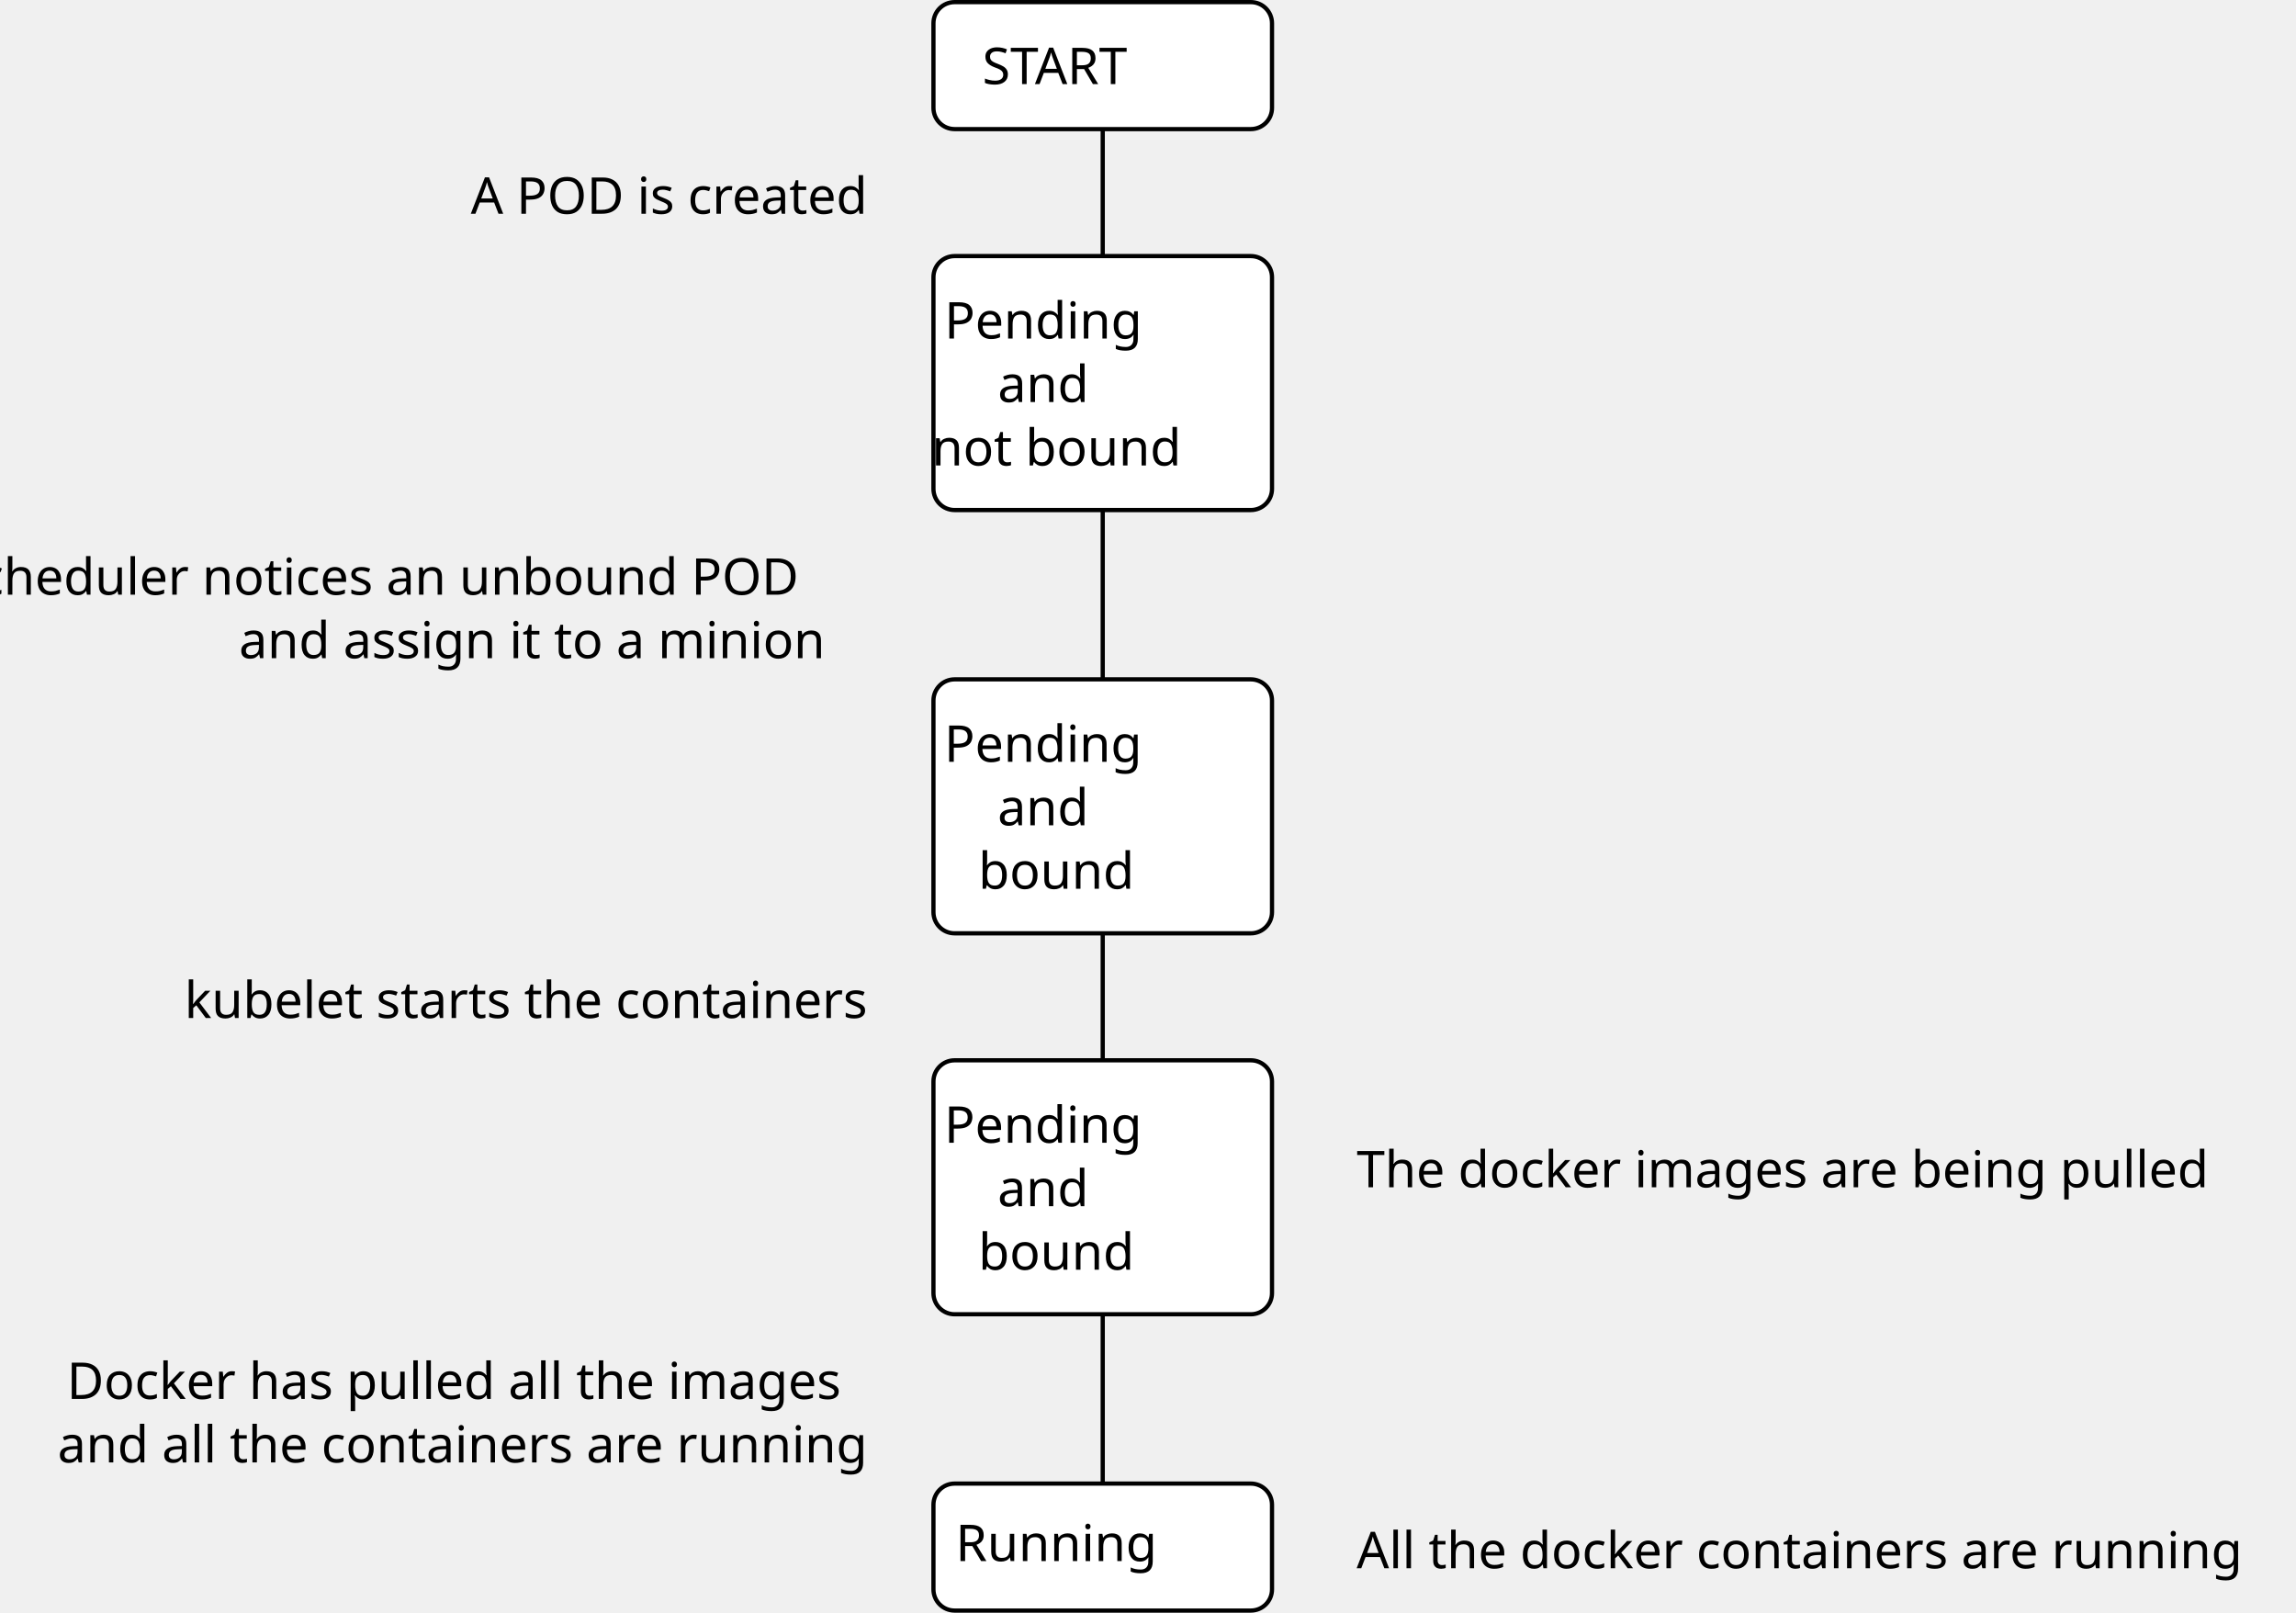
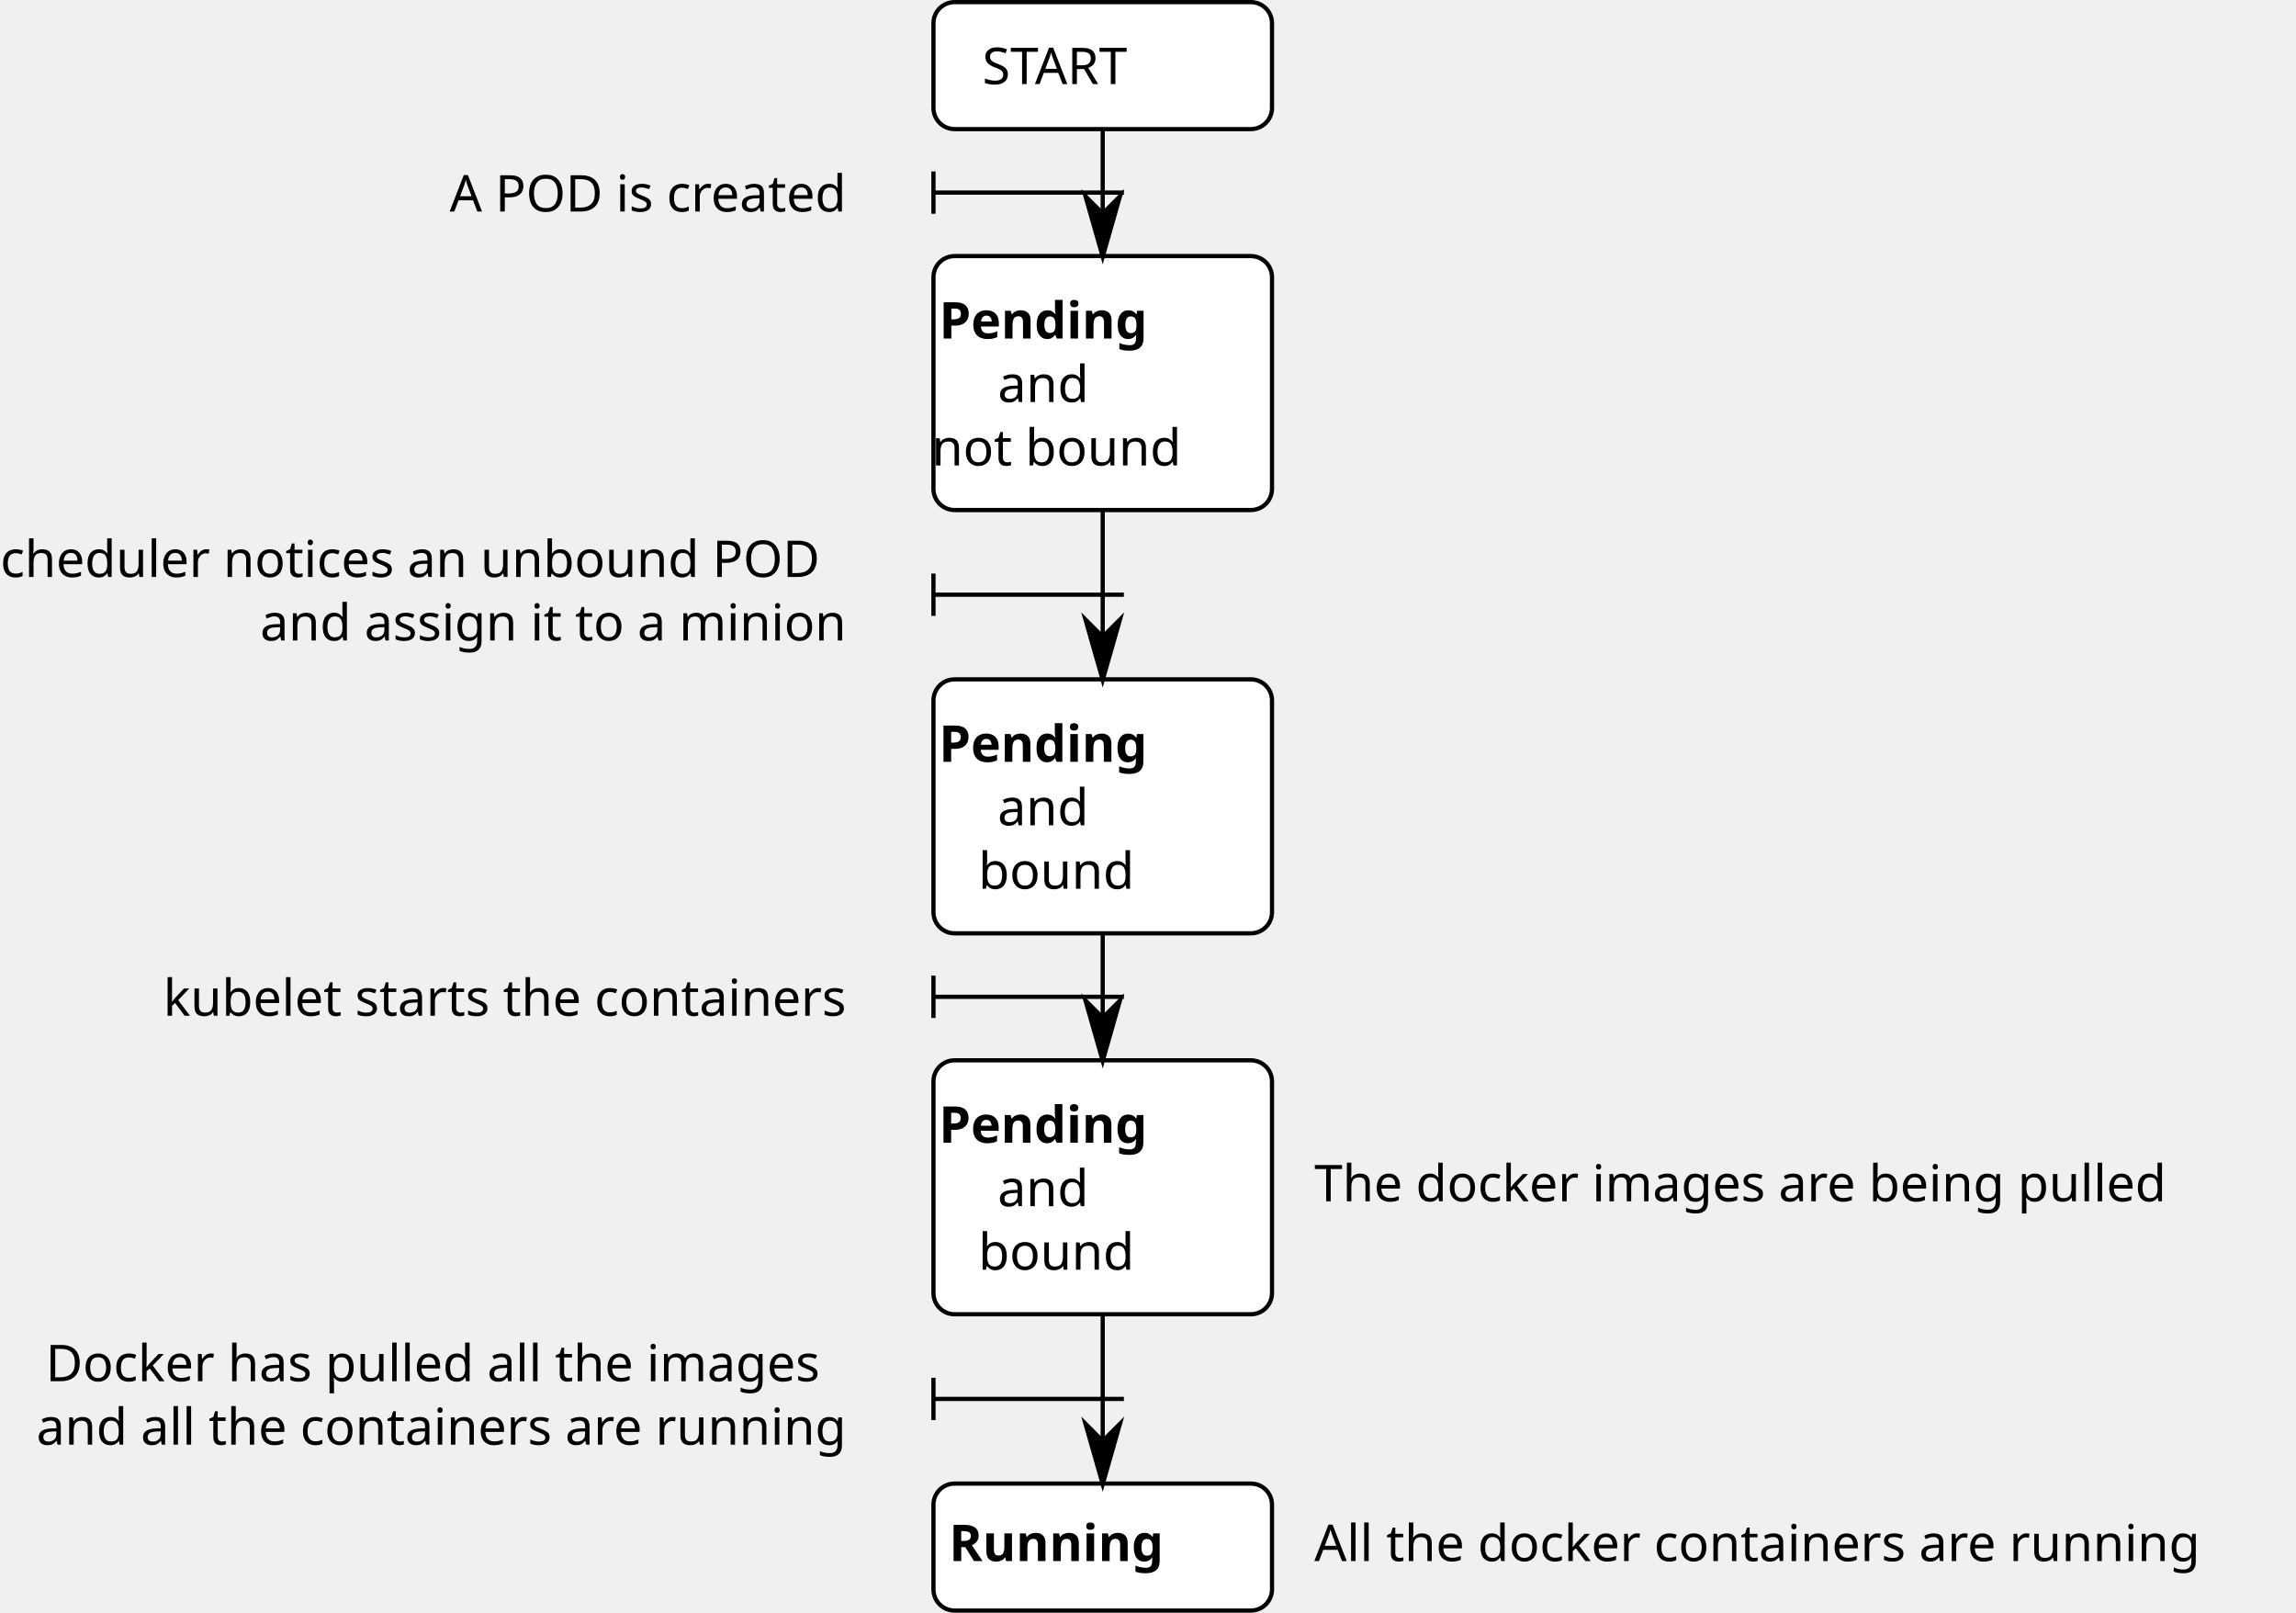
- <svg xmlns="http://www.w3.org/2000/svg" width="542.533" height="381" id="svg2" version="1.1">
-   <defs id="defs4" />
+ <svg xmlns="http://www.w3.org/2000/svg" xmlns:xlink="http://www.w3.org/1999/xlink" width="542.533" height="381" id="svg2" version="1.1">
+   <defs id="defs4">
+     <marker orient="auto" refY="0.0" refX="0.0" id="Arrow1Lend" style="overflow:visible;">
+       <path id="path3936" d="M 0.0,0.0 L 5.0,-5.0 L -12.5,0.0 L 5.0,5.0 L 0.0,0.0 z " style="fill-rule:evenodd;stroke:#000000;stroke-width:1.0pt;" transform="scale(0.8) rotate(180) translate(12.5,0)" />
+     </marker>
+     <marker orient="auto" refY="0.0" refX="0.0" id="Arrow1Mend" style="overflow:visible;">
+       <path id="path3942" d="M 0.0,0.0 L 5.0,-5.0 L -12.5,0.0 L 5.0,5.0 L 0.0,0.0 z " style="fill-rule:evenodd;stroke:#000000;stroke-width:1.0pt;" transform="scale(0.4) rotate(180) translate(10,0)" />
+     </marker>
+   </defs>
  <g id="layer1" transform="translate(-39.43164,-51.86218)">
-     <path style="fill:none;stroke:#000000;stroke-width:1px;stroke-linecap:butt;stroke-linejoin:miter;stroke-opacity:1" d="m 300,82.362 0,320" id="path3079" />
    <g id="g3314">
      <rect ry="5" y="52.362" x="260" height="30" width="80" id="rect2987" style="fill:#ffffff;fill-opacity:1;stroke:#000000;stroke-width:1;stroke-linecap:butt;stroke-linejoin:miter;stroke-miterlimit:2;stroke-opacity:1;stroke-dasharray:none" />
      <text id="text2989" y="71.73" x="299.59" style="font-size:12px;font-style:normal;font-weight:normal;text-align:center;line-height:125%;letter-spacing:0px;word-spacing:0px;text-anchor:middle;fill:#000000;fill-opacity:1;stroke:none;font-family:Sans" xml:space="preserve">
        <tspan y="71.73" x="299.59" id="tspan2991">START</tspan>
      </text>
    </g>
    <g id="g3324">
      <rect ry="5" y="112.362" x="260" height="60" width="80" id="rect3013" style="fill:#ffffff;fill-opacity:1;stroke:#000000;stroke-width:1;stroke-linecap:butt;stroke-linejoin:miter;stroke-miterlimit:2;stroke-opacity:1;stroke-dasharray:none" />
      <text id="text2993" y="131.836" x="300" style="font-size:12px;font-style:normal;font-weight:normal;text-align:center;line-height:125%;letter-spacing:0px;word-spacing:0px;text-anchor:middle;fill:#000000;fill-opacity:1;stroke:none;font-family:Sans" xml:space="preserve">
-         <tspan y="131.836" x="300" id="tspan2995">Pending</tspan>
+         <tspan y="131.836" x="300" id="tspan2995" style="font-weight:bold;-inkscape-font-specification:Sans Bold">Pending</tspan>
        <tspan id="tspan2997" y="146.836" x="300">and</tspan>
        <tspan id="tspan2999" y="161.836" x="300">not bound</tspan>
      </text>
    </g>
    <g id="g3348">
      <rect ry="5" y="212.362" x="260" height="60" width="80" id="rect3015" style="fill:#ffffff;fill-opacity:1;stroke:#000000;stroke-width:1;stroke-linecap:butt;stroke-linejoin:miter;stroke-miterlimit:2;stroke-opacity:1;stroke-dasharray:none" />
      <text id="text3001" y="231.836" x="299.956" style="font-size:12px;font-style:normal;font-weight:normal;text-align:center;line-height:125%;letter-spacing:0px;word-spacing:0px;text-anchor:middle;fill:#000000;fill-opacity:1;stroke:none;font-family:Sans" xml:space="preserve">
-         <tspan y="231.836" x="299.956" id="tspan3003">Pending</tspan>
+         <tspan y="231.836" x="299.956" id="tspan3003" style="font-weight:bold;-inkscape-font-specification:Sans Bold">Pending</tspan>
        <tspan id="tspan3005" y="246.836" x="299.956">and</tspan>
        <tspan id="tspan3007" y="261.836" x="299.956">bound</tspan>
      </text>
    </g>
    <g id="g3370">
      <rect ry="5" y="402.362" x="260" height="30" width="80" id="rect3017" style="fill:#ffffff;fill-opacity:1;stroke:#000000;stroke-width:1;stroke-linecap:butt;stroke-linejoin:miter;stroke-miterlimit:2;stroke-opacity:1;stroke-dasharray:none" />
      <text id="text3009" y="420.673" x="299.956" style="font-size:12px;font-style:normal;font-weight:normal;text-align:center;line-height:125%;letter-spacing:0px;word-spacing:0px;text-anchor:middle;fill:#000000;fill-opacity:1;stroke:none;font-family:Sans" xml:space="preserve">
-         <tspan y="420.673" x="299.956" id="tspan3011">Running</tspan>
+         <tspan y="420.673" x="299.956" id="tspan3011" style="font-weight:bold;-inkscape-font-specification:Sans Bold">Running</tspan>
      </text>
    </g>
-     <text xml:space="preserve" style="font-size:12px;font-style:normal;font-weight:normal;text-align:end;line-height:125%;letter-spacing:0px;word-spacing:0px;text-anchor:end;fill:#000000;fill-opacity:1;stroke:none;font-family:Sans" x="260" y="102.362" id="text3043">
-       <tspan x="260" y="102.362" id="tspan3047">A POD is created</tspan>
+     <text xml:space="preserve" style="font-size:12px;font-style:normal;font-weight:normal;text-align:end;line-height:125%;letter-spacing:0px;word-spacing:0px;text-anchor:end;fill:#000000;fill-opacity:1;stroke:none;font-family:Sans" x="255" y="101.836" id="text3043">
+       <tspan x="255" y="101.836" id="tspan3047">A POD is created</tspan>
    </text>
-     <text xml:space="preserve" style="font-size:12px;font-style:normal;font-weight:normal;text-align:end;line-height:125%;letter-spacing:0px;word-spacing:0px;text-anchor:end;fill:#000000;fill-opacity:1;stroke:none;font-family:Sans" x="250" y="192.362" id="text3051">
-       <tspan id="tspan3053" x="250" y="192.362">scheduler notices an unbound POD</tspan>
-       <tspan x="250" y="207.362" id="tspan3055">and assign it to a minion</tspan>
+     <text xml:space="preserve" style="font-size:12px;font-style:normal;font-weight:normal;text-align:end;line-height:125%;letter-spacing:0px;word-spacing:0px;text-anchor:end;fill:#000000;fill-opacity:1;stroke:none;font-family:Sans" x="255" y="188.173" id="text3051">
+       <tspan id="tspan3053" x="255" y="188.173">scheduler notices an unbound POD</tspan>
+       <tspan x="255" y="203.173" id="tspan3055">and assign it to a minion</tspan>
    </text>
    <g id="g3360">
      <rect style="fill:#ffffff;fill-opacity:1;stroke:#000000;stroke-width:1;stroke-linecap:butt;stroke-linejoin:miter;stroke-miterlimit:2;stroke-opacity:1;stroke-dasharray:none" id="rect3333" width="80" height="60" x="260" y="302.362" ry="5" />
      <text xml:space="preserve" style="font-size:12px;font-style:normal;font-weight:normal;text-align:center;line-height:125%;letter-spacing:0px;word-spacing:0px;text-anchor:middle;fill:#000000;fill-opacity:1;stroke:none;font-family:Sans" x="299.956" y="321.836" id="text3335">
-         <tspan id="tspan3337" x="299.956" y="321.836">Pending</tspan>
+         <tspan id="tspan3337" x="299.956" y="321.836" style="font-weight:bold;-inkscape-font-specification:Sans Bold">Pending</tspan>
        <tspan x="299.956" y="336.836" id="tspan3339">and</tspan>
        <tspan x="299.956" y="351.836" id="tspan3341">bound</tspan>
      </text>
    </g>
-     <text xml:space="preserve" style="font-size:12px;font-style:normal;font-weight:normal;text-align:end;line-height:125%;letter-spacing:0px;word-spacing:0px;text-anchor:end;fill:#000000;fill-opacity:1;stroke:none;font-family:Sans" x="260" y="292.362" id="text3059">
-       <tspan id="tspan3061" x="260" y="292.362">kubelet starts the containers</tspan>
+     <text xml:space="preserve" style="font-size:12px;font-style:normal;font-weight:normal;text-align:end;line-height:125%;letter-spacing:0px;word-spacing:0px;text-anchor:end;fill:#000000;fill-opacity:1;stroke:none;font-family:Sans" x="255" y="291.836" id="text3059">
+       <tspan id="tspan3061" x="255" y="291.836">kubelet starts the containers</tspan>
    </text>
-     <text xml:space="preserve" style="font-size:12px;font-style:normal;font-weight:normal;text-align:end;line-height:125%;letter-spacing:0px;word-spacing:0px;text-anchor:end;fill:#000000;fill-opacity:1;stroke:none;font-family:Sans" x="260" y="382.362" id="text3063">
-       <tspan id="tspan3065" x="260" y="382.362">Docker has pulled all the images</tspan>
-       <tspan x="260" y="397.362" id="tspan3067">and all the containers are running</tspan>
+     <text xml:space="preserve" style="font-size:12px;font-style:normal;font-weight:normal;text-align:end;line-height:125%;letter-spacing:0px;word-spacing:0px;text-anchor:end;fill:#000000;fill-opacity:1;stroke:none;font-family:Sans" x="255" y="378.173" id="text3063">
+       <tspan id="tspan3065" x="255" y="378.173">Docker has pulled all the images</tspan>
+       <tspan x="255" y="393.173" id="tspan3067">and all the containers are running</tspan>
    </text>
-     <text xml:space="preserve" style="font-size:12px;font-style:normal;font-weight:normal;text-align:start;line-height:125%;letter-spacing:0px;word-spacing:0px;text-anchor:start;fill:#000000;fill-opacity:1;stroke:none;font-family:Sans" x="360" y="332.362" id="text3069">
-       <tspan id="tspan3071" x="360" y="332.362">The docker images are being pulled</tspan>
+     <text xml:space="preserve" style="font-size:12px;font-style:normal;font-weight:normal;text-align:start;line-height:125%;letter-spacing:0px;word-spacing:0px;text-anchor:start;fill:#000000;fill-opacity:1;stroke:none;font-family:Sans" x="350" y="335.673" id="text3069">
+       <tspan id="tspan3071" x="350" y="335.673">The docker images are being pulled</tspan>
    </text>
-     <text xml:space="preserve" style="font-size:12px;font-style:normal;font-weight:normal;text-align:start;line-height:125%;letter-spacing:0px;word-spacing:0px;text-anchor:start;fill:#000000;fill-opacity:1;stroke:none;font-family:Sans" x="360" y="422.362" id="text3073">
-       <tspan id="tspan3075" x="360" y="422.362">All the docker containers are running</tspan>
+     <text xml:space="preserve" style="font-size:12px;font-style:normal;font-weight:normal;text-align:start;line-height:125%;letter-spacing:0px;word-spacing:0px;text-anchor:start;fill:#000000;fill-opacity:1;stroke:none;font-family:Sans" x="350" y="420.673" id="text3073">
+       <tspan id="tspan3075" x="350" y="420.673">All the docker containers are running</tspan>
    </text>
+     <path style="fill:none;stroke:#000000;stroke-width:1px;stroke-linecap:butt;stroke-linejoin:miter;stroke-opacity:1;marker-end:url(#Arrow1Lend)" d="m 260.568,30.5 0,30" id="path3159" transform="translate(39.43164,51.86218)" />
+     <path style="fill:none;stroke:#000000;stroke-width:1px;stroke-linecap:butt;stroke-linejoin:miter;stroke-opacity:1;marker-end:url(#Arrow1Lend)" d="m 260.568,120.5 0,40" id="path4559" transform="translate(39.43164,51.86218)" />
+     <path style="fill:none;stroke:#000000;stroke-width:1px;stroke-linecap:butt;stroke-linejoin:miter;stroke-opacity:1;marker-end:url(#Arrow1Lend)" d="m 260.568,220.5 0,30" id="path4745" transform="translate(39.43164,51.86218)" />
+     <path style="fill:none;stroke:#000000;stroke-width:1px;stroke-linecap:butt;stroke-linejoin:miter;stroke-opacity:1;marker-end:url(#Arrow1Lend)" d="m 260.568,310.5 0,40" id="path4931" transform="translate(39.43164,51.86218)" />
+     <path style="fill:none;stroke:#000000;stroke-width:1px;stroke-linecap:butt;stroke-linejoin:miter;stroke-opacity:1" d="m 265.568,45.5 -45,0 0,-5 0,0 0,10" id="path5131" transform="translate(39.43164,51.86218)" />
+     <use x="0" y="0" xlink:href="#path5131" id="use5133" transform="translate(-10e-7,95)" width="542.533" height="381" />
+     <use x="0" y="0" xlink:href="#path5131" id="use5137" transform="translate(-10e-7,190)" width="542.533" height="381" />
+     <use x="0" y="0" xlink:href="#path5131" id="use5139" transform="translate(-10e-7,285)" width="542.533" height="381" />
  </g>
</svg>
